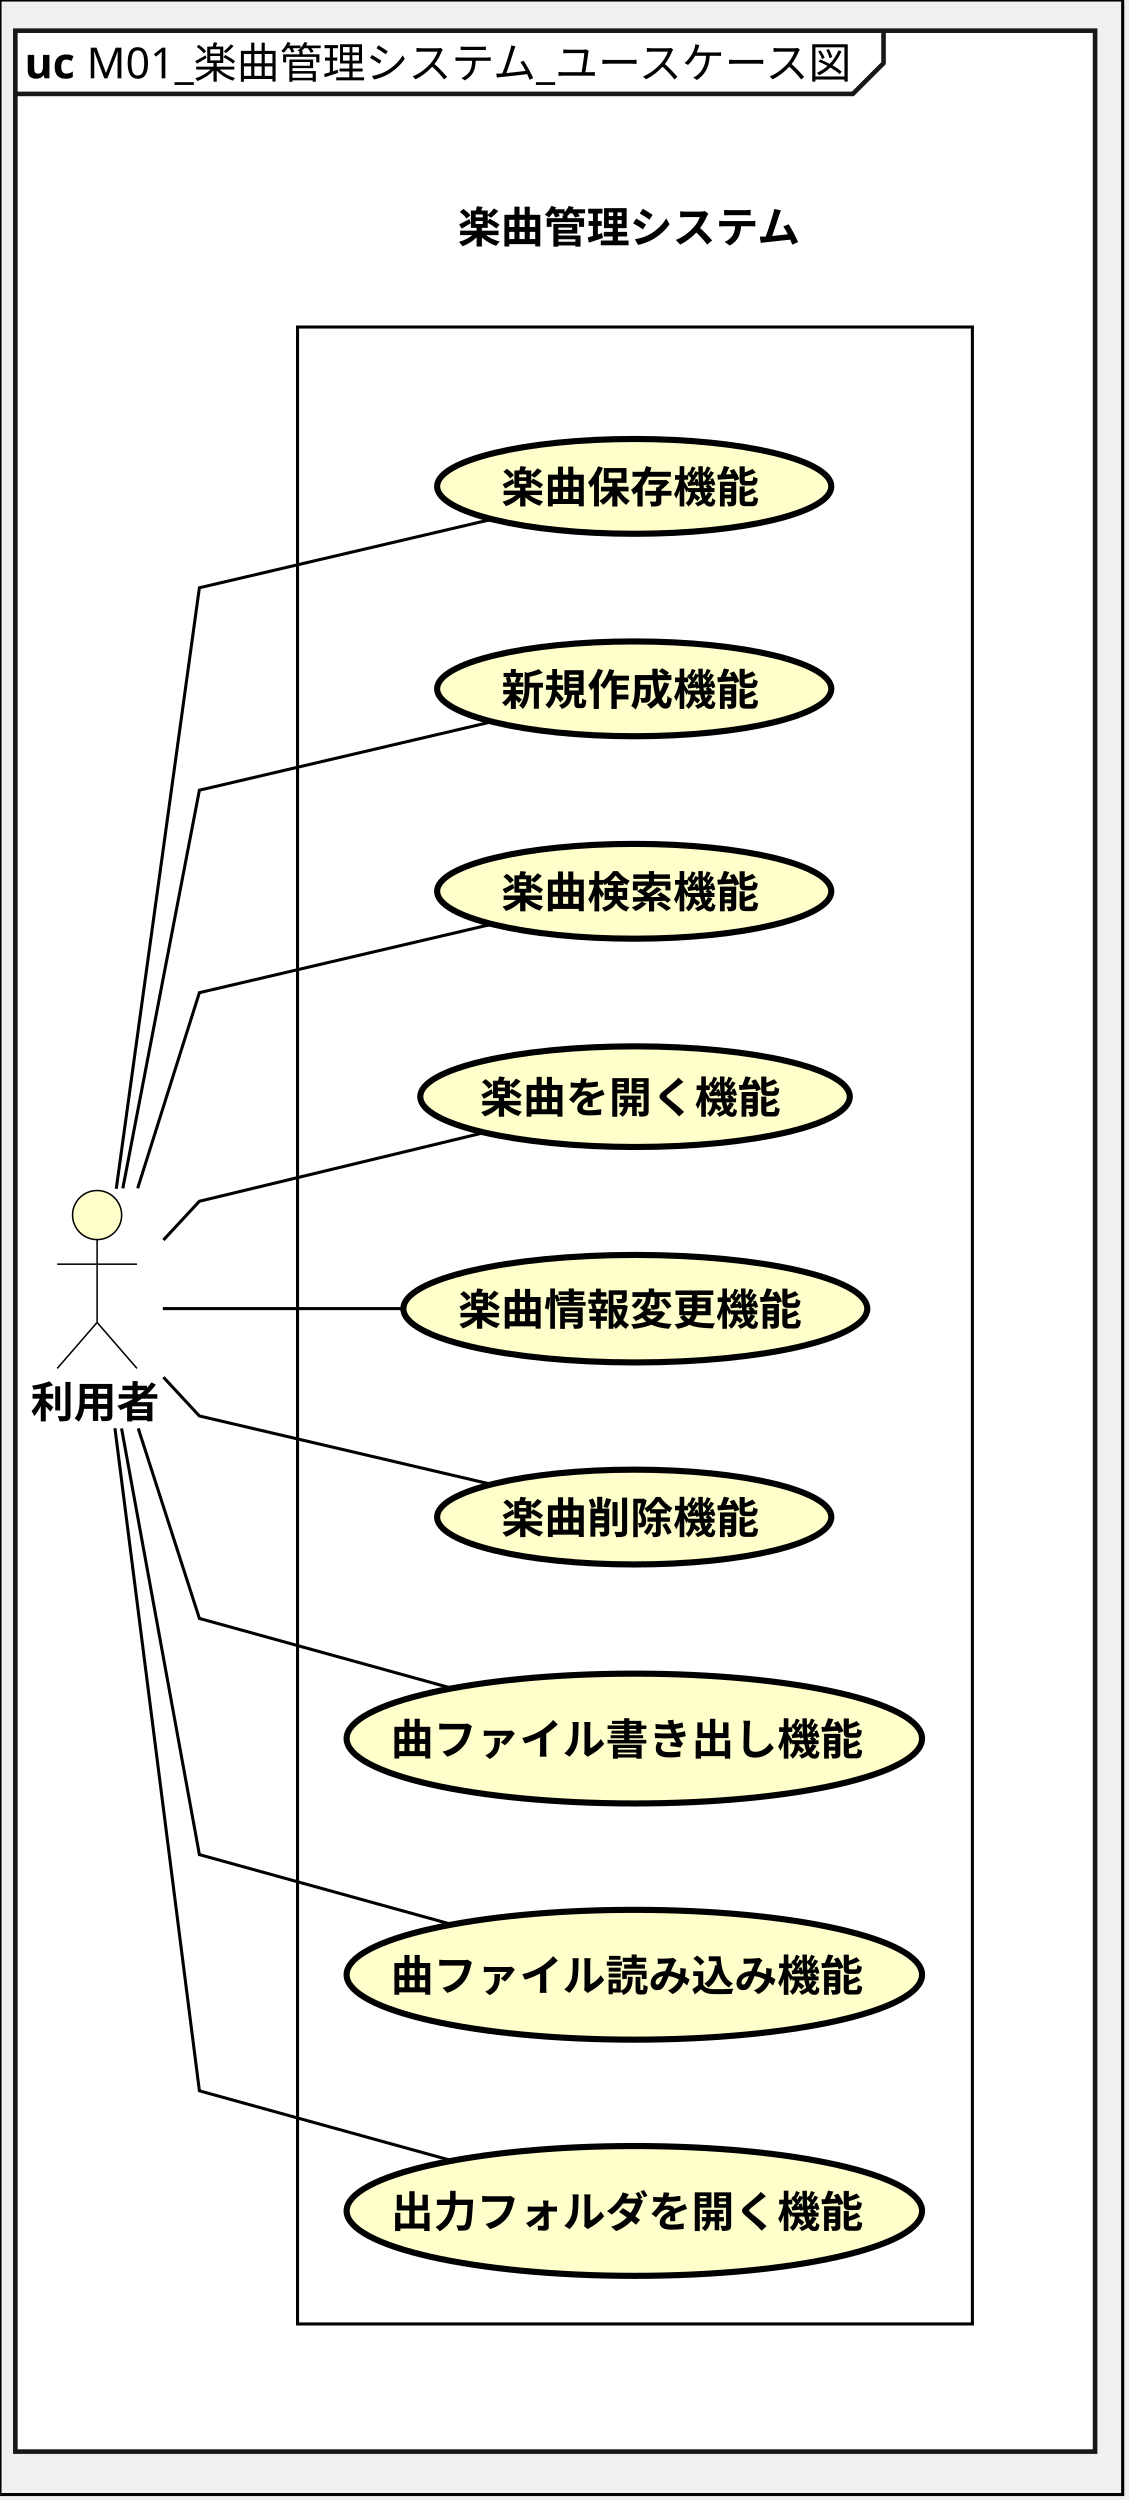
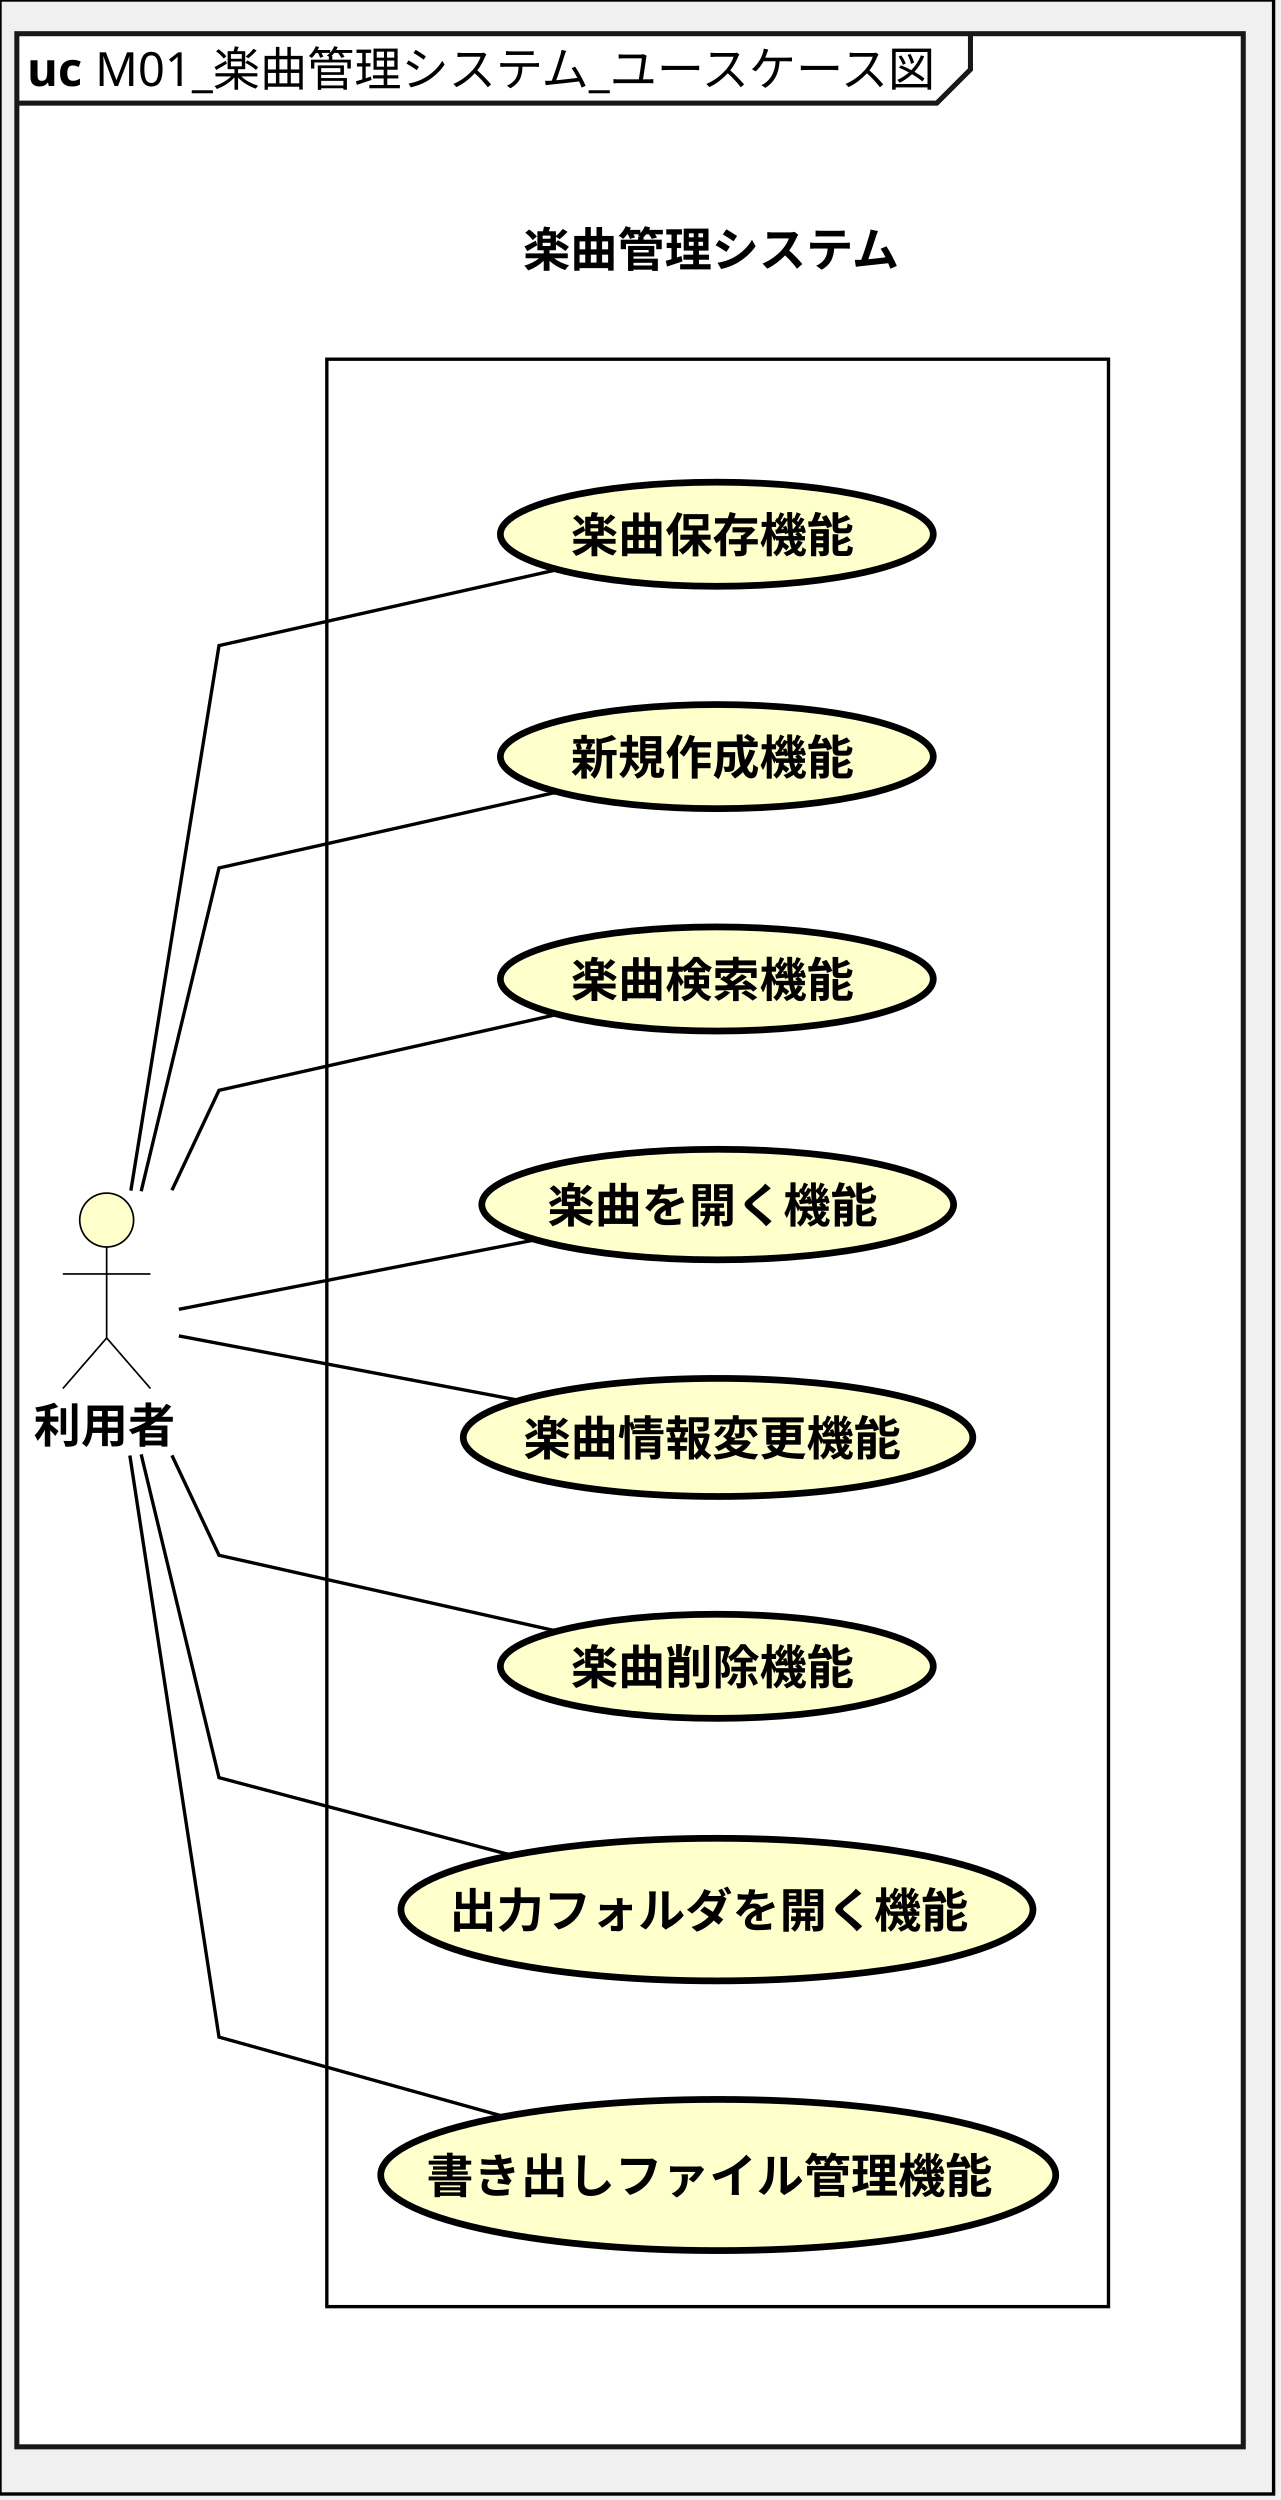
- <svg xmlns="http://www.w3.org/2000/svg" version="1.1" data-diagram-type="DESCRIPTION" style="width:368px;height:815px;background:#FFFFFF;" width="368px" height="815px" viewBox="0 0 368 815" zoomAndPan="magnify" preserveAspectRatio="none" contentStyleType="text/css">
+ <svg xmlns="http://www.w3.org/2000/svg" version="1.1" data-diagram-type="DESCRIPTION" style="width:380px;height:742px;background:#FFFFFF;" width="380px" height="742px" viewBox="0 0 380 742" zoomAndPan="magnify" preserveAspectRatio="none" contentStyleType="text/css">
  <defs />
  <g font-family="sans-serif" lengthAdjust="spacing">
-     <rect x="0" y="0" width="366" height="813.219" fill="none" style="stroke:#000;stroke-width:1;" />
-     <rect x="5" y="10" width="352" height="789.219" fill="#FFF" style="stroke:#181818;stroke-width:1.5;" />
+     <rect x="0" y="0" width="378" height="740.219" fill="none" style="stroke:#000;stroke-width:1;" />
+     <rect x="5" y="10" width="364" height="716.219" fill="#FFF" style="stroke:#181818;stroke-width:1.5;" />
    <path d="M288.034,10 L288.034,20.609 L278.034,30.609 L5,30.609" style="stroke:#181818;stroke-width:1.5;" fill="none" />
    <text x="8" y="25.533" fill="#000" font-size="14" textLength="16.338" font-weight="700">uc</text>
    <text x="28.228" y="25.533" fill="#000" font-size="14" textLength="252.807">M01_楽曲管理システム_ユースケース図</text>
    <g class="cluster" data-qualified-name="........" id="ent0002" data-source-line="6">
-       <rect x="73" y="62.609" width="268" height="719" fill="none" style="stroke:none;" />
-       <text x="149.25" y="79.143" fill="#000" font-size="14" textLength="115.5" font-weight="700">楽曲管理システム</text>
+       <rect x="73" y="62.609" width="280" height="646" fill="none" style="stroke:none;" />
+       <text x="155.25" y="79.143" fill="#000" font-size="14" textLength="115.5" font-weight="700">楽曲管理システム</text>
    </g>
    <g class="cluster" data-qualified-name="......... " id="ent0003" data-source-line="7">
-       <rect x="97" y="106.609" width="220" height="651" fill="#FFF" style="stroke:#000;stroke-width:1;" />
-       <text x="205.055" y="123.143" fill="#000" font-size="14"> </text>
+       <rect x="97" y="106.609" width="232" height="578" fill="#FFF" style="stroke:#000;stroke-width:1;" />
+       <text x="211.055" y="123.143" fill="#000" font-size="14"> </text>
    </g>
    <g class="entity" data-qualified-name="......... .UC1" id="ent0004" data-source-line="8">
-       <ellipse cx="206.753" cy="158.561" rx="64.253" ry="15.452" fill="#FFC" style="stroke:#000;stroke-width:2;" />
-       <text x="163.441" y="163.866" fill="#000" font-size="14" textLength="86.625" font-weight="700">楽曲保存機能</text>
+       <ellipse cx="212.753" cy="158.561" rx="64.253" ry="15.452" fill="#FFC" style="stroke:#000;stroke-width:2;" />
+       <text x="169.441" y="163.866" fill="#000" font-size="14" textLength="86.625" font-weight="700">楽曲保存機能</text>
    </g>
    <g class="entity" data-qualified-name="......... .UC2" id="ent0005" data-source-line="9">
-       <ellipse cx="206.753" cy="224.561" rx="64.253" ry="15.452" fill="#FFC" style="stroke:#000;stroke-width:2;" />
-       <text x="163.441" y="229.866" fill="#000" font-size="14" textLength="86.625" font-weight="700">新規作成機能</text>
+       <ellipse cx="212.753" cy="224.561" rx="64.253" ry="15.452" fill="#FFC" style="stroke:#000;stroke-width:2;" />
+       <text x="169.441" y="229.866" fill="#000" font-size="14" textLength="86.625" font-weight="700">新規作成機能</text>
    </g>
    <g class="entity" data-qualified-name="......... .UC3" id="ent0006" data-source-line="10">
-       <ellipse cx="206.753" cy="290.561" rx="64.253" ry="15.452" fill="#FFC" style="stroke:#000;stroke-width:2;" />
-       <text x="163.441" y="295.866" fill="#000" font-size="14" textLength="86.625" font-weight="700">楽曲検索機能</text>
+       <ellipse cx="212.753" cy="290.561" rx="64.253" ry="15.452" fill="#FFC" style="stroke:#000;stroke-width:2;" />
+       <text x="169.441" y="295.866" fill="#000" font-size="14" textLength="86.625" font-weight="700">楽曲検索機能</text>
    </g>
    <g class="entity" data-qualified-name="......... .UC4" id="ent0007" data-source-line="11">
-       <ellipse cx="207.018" cy="357.513" rx="70.018" ry="16.404" fill="#FFC" style="stroke:#000;stroke-width:2;" />
-       <text x="156.487" y="362.818" fill="#000" font-size="14" textLength="101.063" font-weight="700">楽曲を開く機能</text>
+       <ellipse cx="213.018" cy="357.513" rx="70.018" ry="16.404" fill="#FFC" style="stroke:#000;stroke-width:2;" />
+       <text x="162.487" y="362.818" fill="#000" font-size="14" textLength="101.063" font-weight="700">楽曲を開く機能</text>
    </g>
    <g class="entity" data-qualified-name="......... .UC5" id="ent0008" data-source-line="12">
-       <ellipse cx="207.116" cy="426.633" rx="75.616" ry="17.523" fill="#FFC" style="stroke:#000;stroke-width:2;" />
-       <text x="149.366" y="431.937" fill="#000" font-size="14" textLength="115.5" font-weight="700">楽曲情報変更機能</text>
+       <ellipse cx="213.116" cy="426.633" rx="75.616" ry="17.523" fill="#FFC" style="stroke:#000;stroke-width:2;" />
+       <text x="155.366" y="431.937" fill="#000" font-size="14" textLength="115.5" font-weight="700">楽曲情報変更機能</text>
    </g>
    <g class="entity" data-qualified-name="......... .UC6" id="ent0009" data-source-line="13">
-       <ellipse cx="206.753" cy="494.561" rx="64.253" ry="15.452" fill="#FFC" style="stroke:#000;stroke-width:2;" />
-       <text x="163.441" y="499.866" fill="#000" font-size="14" textLength="86.625" font-weight="700">楽曲削除機能</text>
+       <ellipse cx="212.753" cy="494.561" rx="64.253" ry="15.452" fill="#FFC" style="stroke:#000;stroke-width:2;" />
+       <text x="169.441" y="499.866" fill="#000" font-size="14" textLength="86.625" font-weight="700">楽曲削除機能</text>
    </g>
    <g class="entity" data-qualified-name="......... .UC7" id="ent0010" data-source-line="14">
-       <ellipse cx="206.793" cy="566.768" rx="93.793" ry="21.159" fill="#FFC" style="stroke:#000;stroke-width:2;" />
-       <text x="127.387" y="572.073" fill="#000" font-size="14" textLength="158.813" font-weight="700">曲ファイル書き出し機能</text>
+       <ellipse cx="212.793" cy="566.768" rx="93.793" ry="21.159" fill="#FFC" style="stroke:#000;stroke-width:2;" />
+       <text x="133.387" y="572.073" fill="#000" font-size="14" textLength="158.813" font-weight="700">出力フォルダを開く機能</text>
    </g>
    <g class="entity" data-qualified-name="......... .UC8" id="ent0011" data-source-line="15">
-       <ellipse cx="206.793" cy="643.768" rx="93.793" ry="21.159" fill="#FFC" style="stroke:#000;stroke-width:2;" />
-       <text x="127.387" y="649.073" fill="#000" font-size="14" textLength="158.813" font-weight="700">曲ファイル読み込み機能</text>
-     </g>
-     <g class="entity" data-qualified-name="......... .UC9" id="ent0012" data-source-line="16">
-       <ellipse cx="206.793" cy="720.768" rx="93.793" ry="21.159" fill="#FFC" style="stroke:#000;stroke-width:2;" />
-       <text x="127.387" y="726.073" fill="#000" font-size="14" textLength="158.813" font-weight="700">出力フォルダを開く機能</text>
+       <ellipse cx="213.17" cy="645.543" rx="100.17" ry="22.434" fill="#FFC" style="stroke:#000;stroke-width:2;" />
+       <text x="126.545" y="650.848" fill="#000" font-size="14" textLength="173.25" font-weight="700">書き出しファイル管理機能</text>
    </g>
    <g class="entity" data-qualified-name="A1" id="ent0001" data-source-line="4">
-       <ellipse cx="31.656" cy="396.109" rx="8" ry="8" fill="#FFC" style="stroke:#000;stroke-width:0.5;" />
-       <path d="M31.656,404.109 L31.656,431.109 M18.656,412.109 L44.656,412.109 M31.656,431.109 L18.656,446.109 M31.656,431.109 L44.656,446.109" style="stroke:#000;stroke-width:0.5;" fill="none" />
-       <text x="10" y="462.143" fill="#000" font-size="14" textLength="43.313" font-weight="700">利用者</text>
+       <ellipse cx="31.656" cy="362.109" rx="8" ry="8" fill="#FFC" style="stroke:#000;stroke-width:0.5;" />
+       <path d="M31.656,370.109 L31.656,397.109 M18.656,378.109 L44.656,378.109 M31.656,397.109 L18.656,412.109 M31.656,397.109 L44.656,412.109" style="stroke:#000;stroke-width:0.5;" fill="none" />
+       <text x="10" y="428.143" fill="#000" font-size="14" textLength="43.313" font-weight="700">利用者</text>
    </g>
-     <g class="link" data-entity-1="ent0001" data-entity-2="ent0004" id="lnk13" data-source-line="20" data-link-type="association">
-       <path d="M37.9,387.539 C47.14,320.719 65,191.609 65,191.609 C65,191.609 119.05,178.959 160.22,169.319" style="stroke:#000;stroke-width:1;" fill="none" id="A1-UC1" />
+     <g class="link" data-entity-1="ent0001" data-entity-2="ent0004" id="lnk12" data-source-line="19" data-link-type="association">
+       <path d="M38.84,353.379 C48.3,294.879 65,191.609 65,191.609 C65,191.609 122.06,178.799 165.08,169.139" style="stroke:#000;stroke-width:1;" fill="none" id="A1-UC1" />
    </g>
-     <g class="link" data-entity-1="ent0001" data-entity-2="ent0005" id="lnk14" data-source-line="21" data-link-type="association">
-       <path d="M40.04,387.409 C49.64,337.489 65,257.609 65,257.609 C65,257.609 119.05,244.959 160.22,235.319" style="stroke:#000;stroke-width:1;" fill="none" id="A1-UC2" />
+     <g class="link" data-entity-1="ent0001" data-entity-2="ent0005" id="lnk13" data-source-line="20" data-link-type="association">
+       <path d="M41.9,353.559 C51.5,313.689 65,257.609 65,257.609 C65,257.609 122.06,244.799 165.08,235.139" style="stroke:#000;stroke-width:1;" fill="none" id="A1-UC2" />
    </g>
-     <g class="link" data-entity-1="ent0001" data-entity-2="ent0006" id="lnk15" data-source-line="22" data-link-type="association">
-       <path d="M44.88,387.379 C54.06,358.269 65,323.609 65,323.609 C65,323.609 119.05,310.959 160.22,301.319" style="stroke:#000;stroke-width:1;" fill="none" id="A1-UC3" />
+     <g class="link" data-entity-1="ent0001" data-entity-2="ent0006" id="lnk14" data-source-line="21" data-link-type="association">
+       <path d="M51.03,353.269 C58.33,337.779 65,323.609 65,323.609 C65,323.609 122.06,310.799 165.08,301.139" style="stroke:#000;stroke-width:1;" fill="none" id="A1-UC3" />
    </g>
-     <g class="link" data-entity-1="ent0001" data-entity-2="ent0007" id="lnk16" data-source-line="23" data-link-type="association">
-       <path d="M53.27,404.249 C59.64,397.389 65,391.609 65,391.609 C65,391.609 116.69,379.149 157.48,369.309" style="stroke:#000;stroke-width:1;" fill="none" id="A1-UC4" />
+     <g class="link" data-entity-1="ent0001" data-entity-2="ent0007" id="lnk15" data-source-line="22" data-link-type="association">
+       <path d="M53.09,388.599 C78.6,383.619 123.02,374.959 158.42,368.059" style="stroke:#000;stroke-width:1;" fill="none" id="A1-UC4" />
    </g>
-     <g class="link" data-entity-1="ent0001" data-entity-2="ent0008" id="lnk17" data-source-line="24" data-link-type="association">
-       <path d="M53.08,426.609 C72.47,426.609 102.72,426.609 131.21,426.609" style="stroke:#000;stroke-width:1;" fill="none" id="A1-UC5" />
+     <g class="link" data-entity-1="ent0001" data-entity-2="ent0008" id="lnk16" data-source-line="23" data-link-type="association">
+       <path d="M53.09,396.509 C77.49,401.129 119.21,409.029 153.77,415.579" style="stroke:#000;stroke-width:1;" fill="none" id="A1-UC5" />
    </g>
-     <g class="link" data-entity-1="ent0001" data-entity-2="ent0009" id="lnk18" data-source-line="25" data-link-type="association">
-       <path d="M53.27,448.969 C59.64,455.829 65,461.609 65,461.609 C65,461.609 119.05,474.259 160.22,483.899" style="stroke:#000;stroke-width:1;" fill="none" id="A1-UC6" />
+     <g class="link" data-entity-1="ent0001" data-entity-2="ent0009" id="lnk17" data-source-line="24" data-link-type="association">
+       <path d="M51.03,431.949 C58.33,447.439 65,461.609 65,461.609 C65,461.609 122.06,474.419 165.08,484.079" style="stroke:#000;stroke-width:1;" fill="none" id="A1-UC6" />
    </g>
-     <g class="link" data-entity-1="ent0001" data-entity-2="ent0010" id="lnk19" data-source-line="26" data-link-type="association">
-       <path d="M45.07,465.659 C54.21,494.079 65,527.609 65,527.609 C65,527.609 108.38,539.609 147.02,550.299" style="stroke:#000;stroke-width:1;" fill="none" id="A1-UC7" />
+     <g class="link" data-entity-1="ent0001" data-entity-2="ent0010" id="lnk18" data-source-line="25" data-link-type="association">
+       <path d="M41.9,431.659 C51.5,471.529 65,527.609 65,527.609 C65,527.609 111.19,539.859 151.79,550.629" style="stroke:#000;stroke-width:1;" fill="none" id="A1-UC7" />
    </g>
-     <g class="link" data-entity-1="ent0001" data-entity-2="ent0011" id="lnk20" data-source-line="27" data-link-type="association">
-       <path d="M39.63,465.669 C49.2,518.069 65,604.609 65,604.609 C65,604.609 108.38,616.609 147.02,627.299" style="stroke:#000;stroke-width:1;" fill="none" id="A1-UC8" />
-     </g>
-     <g class="link" data-entity-1="ent0001" data-entity-2="ent0012" id="lnk21" data-source-line="28" data-link-type="association">
-       <path d="M37.47,465.619 C46.58,537.049 65,681.609 65,681.609 C65,681.609 108.38,693.609 147.02,704.299" style="stroke:#000;stroke-width:1;" fill="none" id="A1-UC9" />
+     <g class="link" data-entity-1="ent0001" data-entity-2="ent0011" id="lnk19" data-source-line="26" data-link-type="association">
+       <path d="M38.54,431.989 C47.94,493.299 65,604.609 65,604.609 C65,604.609 109.28,616.959 149.23,628.099" style="stroke:#000;stroke-width:1;" fill="none" id="A1-UC8" />
    </g>
  </g>
</svg>
